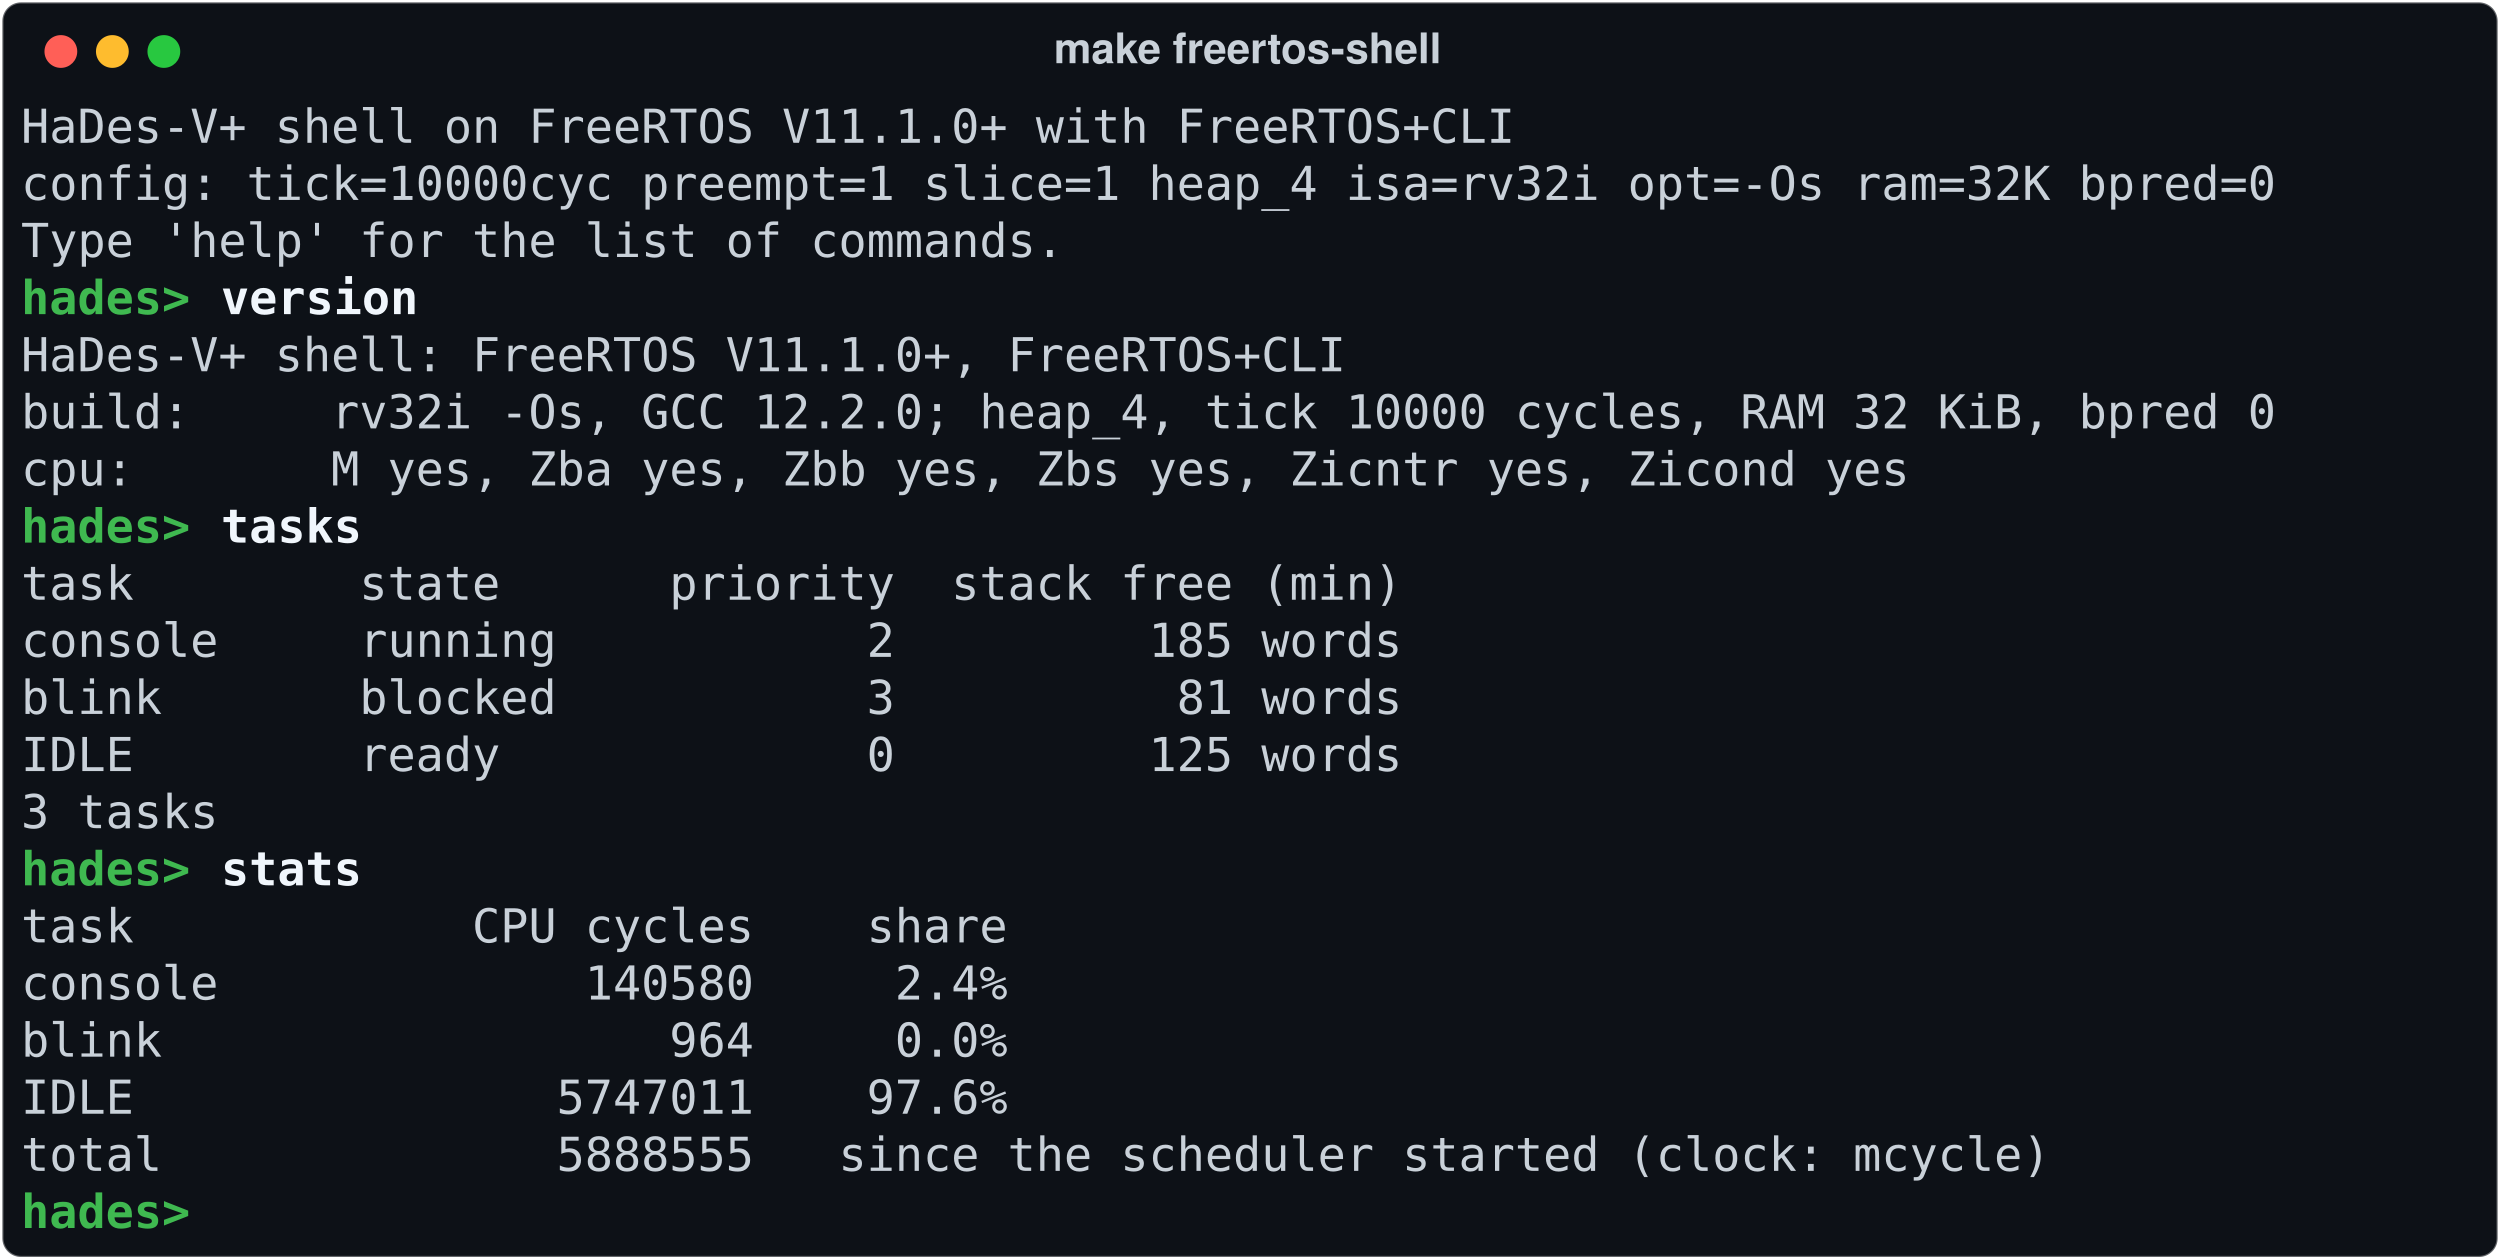
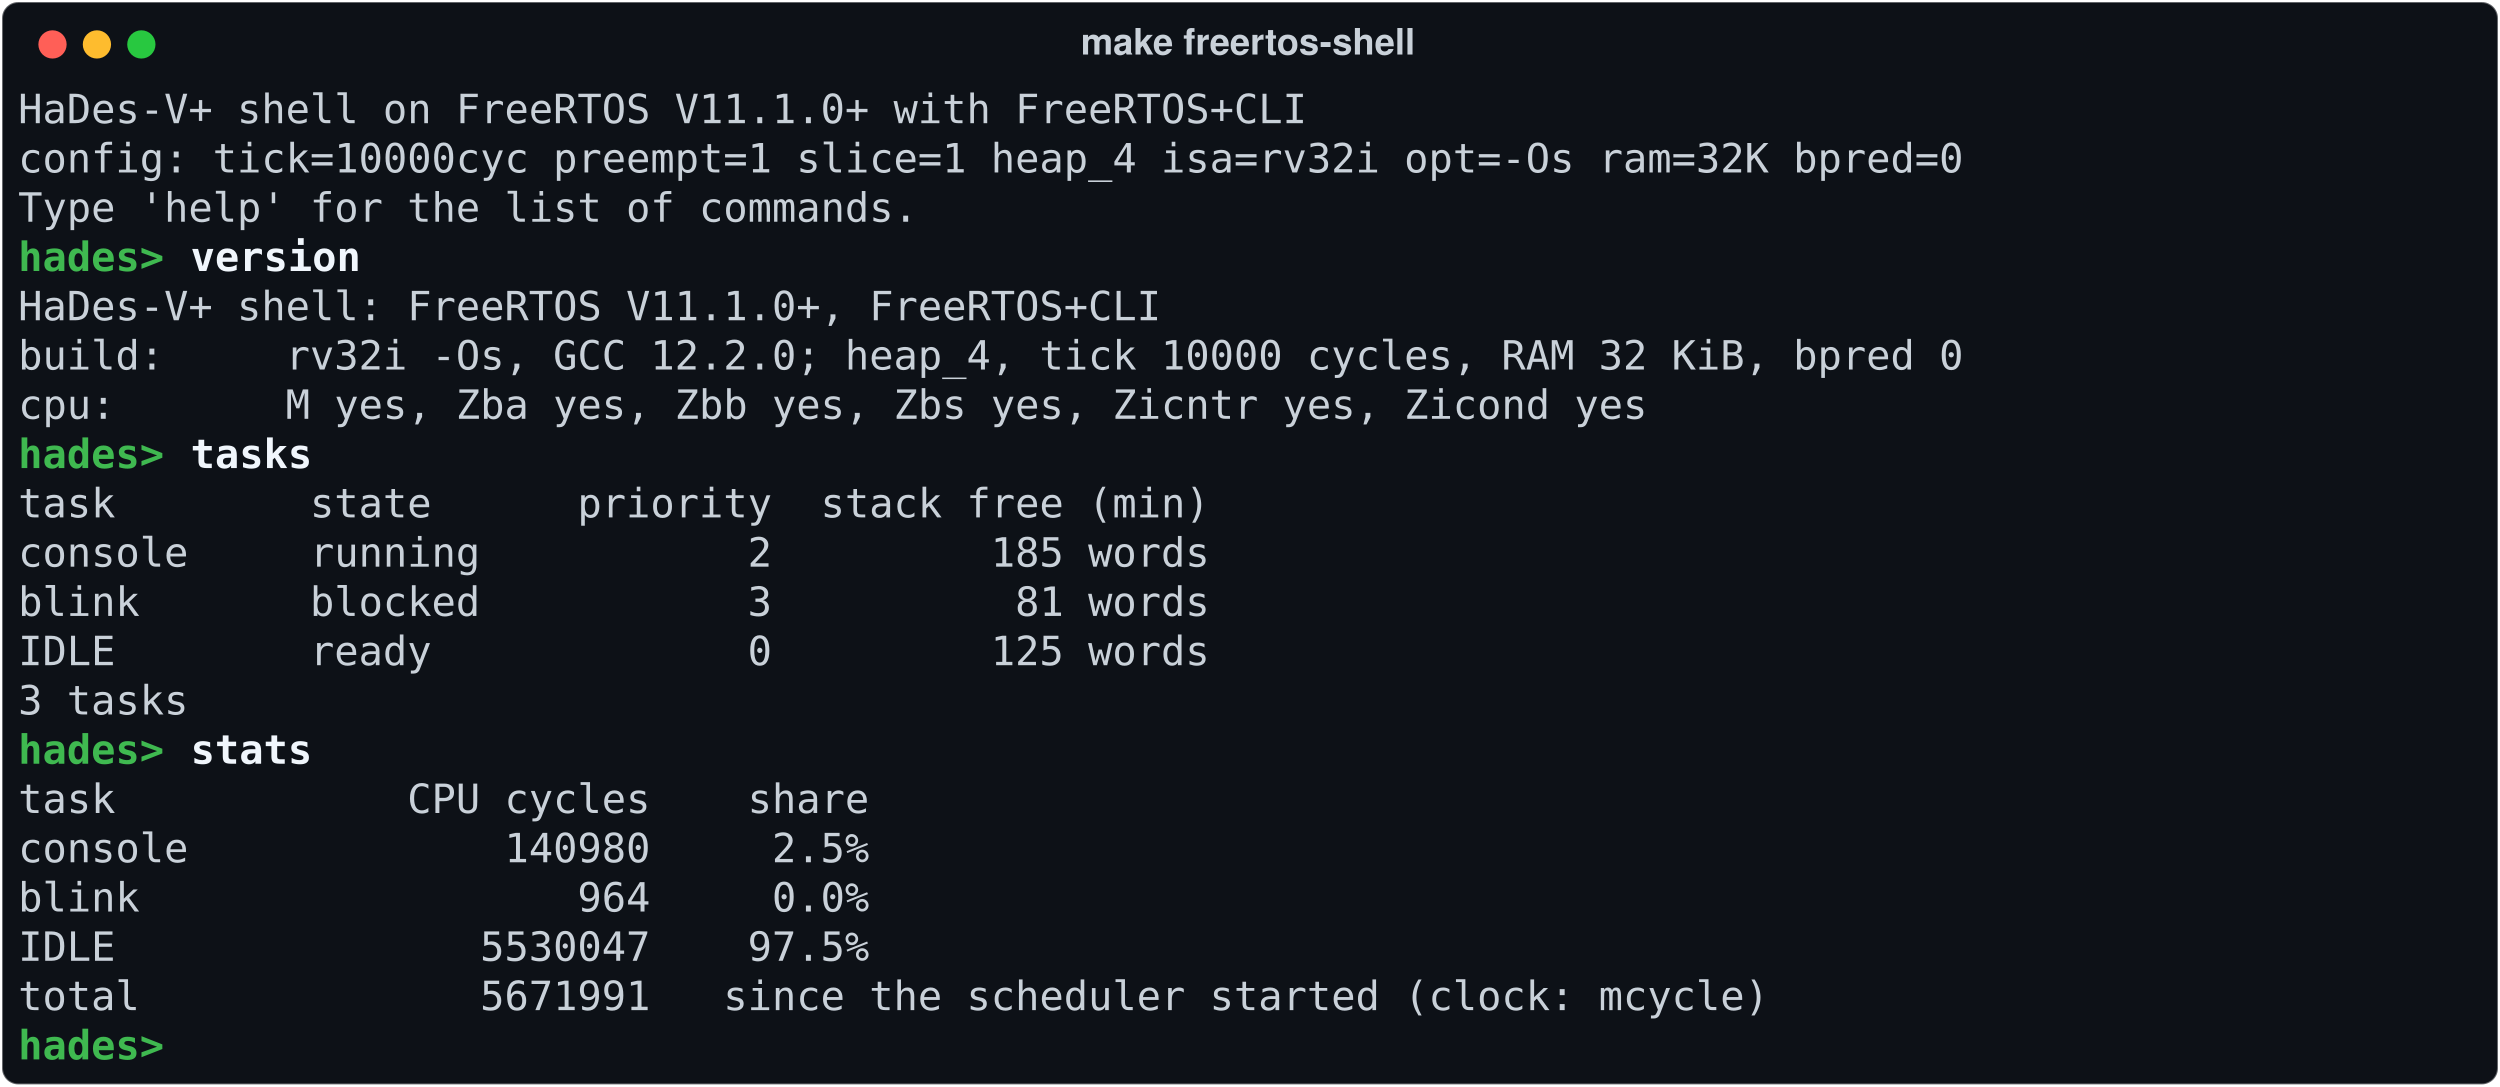
- <svg xmlns="http://www.w3.org/2000/svg" class="rich-terminal" viewBox="0 0 1068 538.0">
+ <svg xmlns="http://www.w3.org/2000/svg" class="rich-terminal" viewBox="0 0 1238 538.0">
  <style>

    .hades-shell-matrix {
        font-family: 'Fira Code', 'JetBrains Mono', 'Cascadia Mono', 'DejaVu Sans Mono', Menlo, Consolas, 'Liberation Mono', monospace;
        font-size: 20px;
        line-height: 24.4px;
        font-variant-east-asian: full-width;
    }

    .hades-shell-title {
        font-size: 18px;
        font-weight: bold;
        font-family: -apple-system, 'Segoe UI', Helvetica, Arial, sans-serif;
    }

    .hades-shell-r1 { fill: #c9d1d9 }
.hades-shell-r2 { fill: #3fb950;font-weight: bold }
.hades-shell-r3 { fill: #f0f6fc;font-weight: bold }
    </style>
  <defs>
    <clipPath id="hades-shell-clip-terminal">
-       <rect x="0" y="0" width="1048.2" height="487.0" />
+       <rect x="0" y="0" width="1219.0" height="487.0" />
    </clipPath>
    <clipPath id="hades-shell-line-0">
-       <rect x="0" y="1.5" width="1049.2" height="24.65" />
+       <rect x="0" y="1.5" width="1220" height="24.65" />
    </clipPath>
    <clipPath id="hades-shell-line-1">
-       <rect x="0" y="25.9" width="1049.2" height="24.65" />
+       <rect x="0" y="25.9" width="1220" height="24.65" />
    </clipPath>
    <clipPath id="hades-shell-line-2">
-       <rect x="0" y="50.3" width="1049.2" height="24.65" />
+       <rect x="0" y="50.3" width="1220" height="24.65" />
    </clipPath>
    <clipPath id="hades-shell-line-3">
-       <rect x="0" y="74.7" width="1049.2" height="24.65" />
+       <rect x="0" y="74.7" width="1220" height="24.65" />
    </clipPath>
    <clipPath id="hades-shell-line-4">
-       <rect x="0" y="99.1" width="1049.2" height="24.65" />
+       <rect x="0" y="99.1" width="1220" height="24.65" />
    </clipPath>
    <clipPath id="hades-shell-line-5">
-       <rect x="0" y="123.5" width="1049.2" height="24.65" />
+       <rect x="0" y="123.5" width="1220" height="24.65" />
    </clipPath>
    <clipPath id="hades-shell-line-6">
-       <rect x="0" y="147.9" width="1049.2" height="24.65" />
+       <rect x="0" y="147.9" width="1220" height="24.65" />
    </clipPath>
    <clipPath id="hades-shell-line-7">
-       <rect x="0" y="172.3" width="1049.2" height="24.65" />
+       <rect x="0" y="172.3" width="1220" height="24.65" />
    </clipPath>
    <clipPath id="hades-shell-line-8">
-       <rect x="0" y="196.7" width="1049.2" height="24.65" />
+       <rect x="0" y="196.7" width="1220" height="24.65" />
    </clipPath>
    <clipPath id="hades-shell-line-9">
-       <rect x="0" y="221.1" width="1049.2" height="24.65" />
+       <rect x="0" y="221.1" width="1220" height="24.65" />
    </clipPath>
    <clipPath id="hades-shell-line-10">
-       <rect x="0" y="245.5" width="1049.2" height="24.65" />
+       <rect x="0" y="245.5" width="1220" height="24.65" />
    </clipPath>
    <clipPath id="hades-shell-line-11">
-       <rect x="0" y="269.9" width="1049.2" height="24.65" />
+       <rect x="0" y="269.9" width="1220" height="24.65" />
    </clipPath>
    <clipPath id="hades-shell-line-12">
-       <rect x="0" y="294.3" width="1049.2" height="24.65" />
+       <rect x="0" y="294.3" width="1220" height="24.65" />
    </clipPath>
    <clipPath id="hades-shell-line-13">
-       <rect x="0" y="318.7" width="1049.2" height="24.65" />
+       <rect x="0" y="318.7" width="1220" height="24.65" />
    </clipPath>
    <clipPath id="hades-shell-line-14">
-       <rect x="0" y="343.1" width="1049.2" height="24.65" />
+       <rect x="0" y="343.1" width="1220" height="24.65" />
    </clipPath>
    <clipPath id="hades-shell-line-15">
-       <rect x="0" y="367.5" width="1049.2" height="24.65" />
+       <rect x="0" y="367.5" width="1220" height="24.65" />
    </clipPath>
    <clipPath id="hades-shell-line-16">
-       <rect x="0" y="391.9" width="1049.2" height="24.65" />
+       <rect x="0" y="391.9" width="1220" height="24.65" />
    </clipPath>
    <clipPath id="hades-shell-line-17">
-       <rect x="0" y="416.3" width="1049.2" height="24.65" />
+       <rect x="0" y="416.3" width="1220" height="24.65" />
    </clipPath>
    <clipPath id="hades-shell-line-18">
-       <rect x="0" y="440.7" width="1049.2" height="24.65" />
+       <rect x="0" y="440.7" width="1220" height="24.65" />
    </clipPath>
  </defs>
-   <rect fill="#0d1117" stroke="rgba(255,255,255,0.35)" stroke-width="1" x="1" y="1" width="1066" height="536" rx="8" />
-   <text class="hades-shell-title" fill="#c9d1d9" text-anchor="middle" x="533" y="27">make freertos-shell</text>
+   <rect fill="#0d1117" stroke="rgba(255,255,255,0.35)" stroke-width="1" x="1" y="1" width="1236" height="536" rx="8" />
+   <text class="hades-shell-title" fill="#c9d1d9" text-anchor="middle" x="618" y="27">make freertos-shell</text>
  <g transform="translate(26,22)">
    <circle cx="0" cy="0" r="7" fill="#ff5f57" />
    <circle cx="22" cy="0" r="7" fill="#febc2e" />
    <circle cx="44" cy="0" r="7" fill="#28c840" />
  </g>
  <g transform="translate(9, 41)" clip-path="url(#hades-shell-clip-terminal)">
    <g class="hades-shell-matrix">
      <text class="hades-shell-r1" x="0" y="20" textLength="646.6" clip-path="url(#hades-shell-line-0)">HaDes-V+ shell on FreeRTOS V11.1.0+ with FreeRTOS+CLI</text>
-       <text class="hades-shell-r1" x="1049.2" y="20" textLength="12.2" clip-path="url(#hades-shell-line-0)">
+       <text class="hades-shell-r1" x="1220" y="20" textLength="12.2" clip-path="url(#hades-shell-line-0)">
</text>
      <text class="hades-shell-r1" x="0" y="44.4" textLength="1000.4" clip-path="url(#hades-shell-line-1)">  config: tick=10000cyc preempt=1 slice=1 heap_4 isa=rv32i opt=-Os ram=32K bpred=0</text>
-       <text class="hades-shell-r1" x="1049.2" y="44.4" textLength="12.2" clip-path="url(#hades-shell-line-1)">
+       <text class="hades-shell-r1" x="1220" y="44.4" textLength="12.2" clip-path="url(#hades-shell-line-1)">
</text>
      <text class="hades-shell-r1" x="0" y="68.8" textLength="451.4" clip-path="url(#hades-shell-line-2)">Type 'help' for the list of commands.</text>
-       <text class="hades-shell-r1" x="1049.2" y="68.8" textLength="12.2" clip-path="url(#hades-shell-line-2)">
+       <text class="hades-shell-r1" x="1220" y="68.8" textLength="12.2" clip-path="url(#hades-shell-line-2)">
</text>
      <text class="hades-shell-r2" x="0" y="93.2" textLength="73.2" clip-path="url(#hades-shell-line-3)">hades&gt;</text>
      <text class="hades-shell-r3" x="85.4" y="93.2" textLength="85.4" clip-path="url(#hades-shell-line-3)">version</text>
-       <text class="hades-shell-r1" x="1049.2" y="93.2" textLength="12.2" clip-path="url(#hades-shell-line-3)">
+       <text class="hades-shell-r1" x="1220" y="93.2" textLength="12.2" clip-path="url(#hades-shell-line-3)">
</text>
      <text class="hades-shell-r1" x="0" y="117.6" textLength="573.4" clip-path="url(#hades-shell-line-4)">HaDes-V+ shell: FreeRTOS V11.1.0+, FreeRTOS+CLI</text>
-       <text class="hades-shell-r1" x="1049.2" y="117.6" textLength="12.2" clip-path="url(#hades-shell-line-4)">
+       <text class="hades-shell-r1" x="1220" y="117.6" textLength="12.2" clip-path="url(#hades-shell-line-4)">
</text>
      <text class="hades-shell-r1" x="0" y="142" textLength="976" clip-path="url(#hades-shell-line-5)">build:     rv32i -Os, GCC 12.2.0; heap_4, tick 10000 cycles, RAM 32 KiB, bpred 0</text>
-       <text class="hades-shell-r1" x="1049.2" y="142" textLength="12.2" clip-path="url(#hades-shell-line-5)">
+       <text class="hades-shell-r1" x="1220" y="142" textLength="12.2" clip-path="url(#hades-shell-line-5)">
</text>
      <text class="hades-shell-r1" x="0" y="166.4" textLength="817.4" clip-path="url(#hades-shell-line-6)">cpu:       M yes, Zba yes, Zbb yes, Zbs yes, Zicntr yes, Zicond yes</text>
-       <text class="hades-shell-r1" x="1049.2" y="166.4" textLength="12.2" clip-path="url(#hades-shell-line-6)">
+       <text class="hades-shell-r1" x="1220" y="166.4" textLength="12.2" clip-path="url(#hades-shell-line-6)">
</text>
      <text class="hades-shell-r2" x="0" y="190.8" textLength="73.2" clip-path="url(#hades-shell-line-7)">hades&gt;</text>
      <text class="hades-shell-r3" x="85.4" y="190.8" textLength="61" clip-path="url(#hades-shell-line-7)">tasks</text>
-       <text class="hades-shell-r1" x="1049.2" y="190.8" textLength="12.2" clip-path="url(#hades-shell-line-7)">
+       <text class="hades-shell-r1" x="1220" y="190.8" textLength="12.2" clip-path="url(#hades-shell-line-7)">
</text>
      <text class="hades-shell-r1" x="0" y="215.2" textLength="597.8" clip-path="url(#hades-shell-line-8)">task        state      priority  stack free (min)</text>
-       <text class="hades-shell-r1" x="1049.2" y="215.2" textLength="12.2" clip-path="url(#hades-shell-line-8)">
+       <text class="hades-shell-r1" x="1220" y="215.2" textLength="12.2" clip-path="url(#hades-shell-line-8)">
</text>
      <text class="hades-shell-r1" x="0" y="239.6" textLength="597.8" clip-path="url(#hades-shell-line-9)">console     running           2         185 words</text>
-       <text class="hades-shell-r1" x="1049.2" y="239.6" textLength="12.2" clip-path="url(#hades-shell-line-9)">
+       <text class="hades-shell-r1" x="1220" y="239.6" textLength="12.2" clip-path="url(#hades-shell-line-9)">
</text>
      <text class="hades-shell-r1" x="0" y="264" textLength="597.8" clip-path="url(#hades-shell-line-10)">blink       blocked           3          81 words</text>
-       <text class="hades-shell-r1" x="1049.2" y="264" textLength="12.2" clip-path="url(#hades-shell-line-10)">
+       <text class="hades-shell-r1" x="1220" y="264" textLength="12.2" clip-path="url(#hades-shell-line-10)">
</text>
      <text class="hades-shell-r1" x="0" y="288.4" textLength="597.8" clip-path="url(#hades-shell-line-11)">IDLE        ready             0         125 words</text>
-       <text class="hades-shell-r1" x="1049.2" y="288.4" textLength="12.2" clip-path="url(#hades-shell-line-11)">
+       <text class="hades-shell-r1" x="1220" y="288.4" textLength="12.2" clip-path="url(#hades-shell-line-11)">
</text>
      <text class="hades-shell-r1" x="0" y="312.8" textLength="85.4" clip-path="url(#hades-shell-line-12)">3 tasks</text>
-       <text class="hades-shell-r1" x="1049.2" y="312.8" textLength="12.2" clip-path="url(#hades-shell-line-12)">
+       <text class="hades-shell-r1" x="1220" y="312.8" textLength="12.2" clip-path="url(#hades-shell-line-12)">
</text>
      <text class="hades-shell-r2" x="0" y="337.2" textLength="73.2" clip-path="url(#hades-shell-line-13)">hades&gt;</text>
      <text class="hades-shell-r3" x="85.4" y="337.2" textLength="61" clip-path="url(#hades-shell-line-13)">stats</text>
-       <text class="hades-shell-r1" x="1049.2" y="337.2" textLength="12.2" clip-path="url(#hades-shell-line-13)">
+       <text class="hades-shell-r1" x="1220" y="337.2" textLength="12.2" clip-path="url(#hades-shell-line-13)">
</text>
      <text class="hades-shell-r1" x="0" y="361.6" textLength="427" clip-path="url(#hades-shell-line-14)">task            CPU cycles    share</text>
-       <text class="hades-shell-r1" x="1049.2" y="361.6" textLength="12.2" clip-path="url(#hades-shell-line-14)">
+       <text class="hades-shell-r1" x="1220" y="361.6" textLength="12.2" clip-path="url(#hades-shell-line-14)">
</text>
-       <text class="hades-shell-r1" x="0" y="386" textLength="427" clip-path="url(#hades-shell-line-15)">console             140580     2.4%</text>
-       <text class="hades-shell-r1" x="1049.2" y="386" textLength="12.2" clip-path="url(#hades-shell-line-15)">
+       <text class="hades-shell-r1" x="0" y="386" textLength="427" clip-path="url(#hades-shell-line-15)">console             140980     2.5%</text>
+       <text class="hades-shell-r1" x="1220" y="386" textLength="12.2" clip-path="url(#hades-shell-line-15)">
</text>
      <text class="hades-shell-r1" x="0" y="410.4" textLength="427" clip-path="url(#hades-shell-line-16)">blink                  964     0.0%</text>
-       <text class="hades-shell-r1" x="1049.2" y="410.4" textLength="12.2" clip-path="url(#hades-shell-line-16)">
+       <text class="hades-shell-r1" x="1220" y="410.4" textLength="12.2" clip-path="url(#hades-shell-line-16)">
</text>
-       <text class="hades-shell-r1" x="0" y="434.8" textLength="427" clip-path="url(#hades-shell-line-17)">IDLE               5747011    97.6%</text>
-       <text class="hades-shell-r1" x="1049.2" y="434.8" textLength="12.2" clip-path="url(#hades-shell-line-17)">
+       <text class="hades-shell-r1" x="0" y="434.8" textLength="427" clip-path="url(#hades-shell-line-17)">IDLE               5530047    97.5%</text>
+       <text class="hades-shell-r1" x="1220" y="434.8" textLength="12.2" clip-path="url(#hades-shell-line-17)">
</text>
-       <text class="hades-shell-r1" x="0" y="459.2" textLength="878.4" clip-path="url(#hades-shell-line-18)">total              5888555   since the scheduler started (clock: mcycle)</text>
-       <text class="hades-shell-r1" x="1049.2" y="459.2" textLength="12.2" clip-path="url(#hades-shell-line-18)">
+       <text class="hades-shell-r1" x="0" y="459.2" textLength="878.4" clip-path="url(#hades-shell-line-18)">total              5671991   since the scheduler started (clock: mcycle)</text>
+       <text class="hades-shell-r1" x="1220" y="459.2" textLength="12.2" clip-path="url(#hades-shell-line-18)">
</text>
      <text class="hades-shell-r2" x="0" y="483.6" textLength="73.2" clip-path="url(#hades-shell-line-19)">hades&gt;</text>
-       <text class="hades-shell-r1" x="1049.2" y="483.6" textLength="12.2" clip-path="url(#hades-shell-line-19)">
+       <text class="hades-shell-r1" x="1220" y="483.6" textLength="12.2" clip-path="url(#hades-shell-line-19)">
</text>
    </g>
  </g>
</svg>
